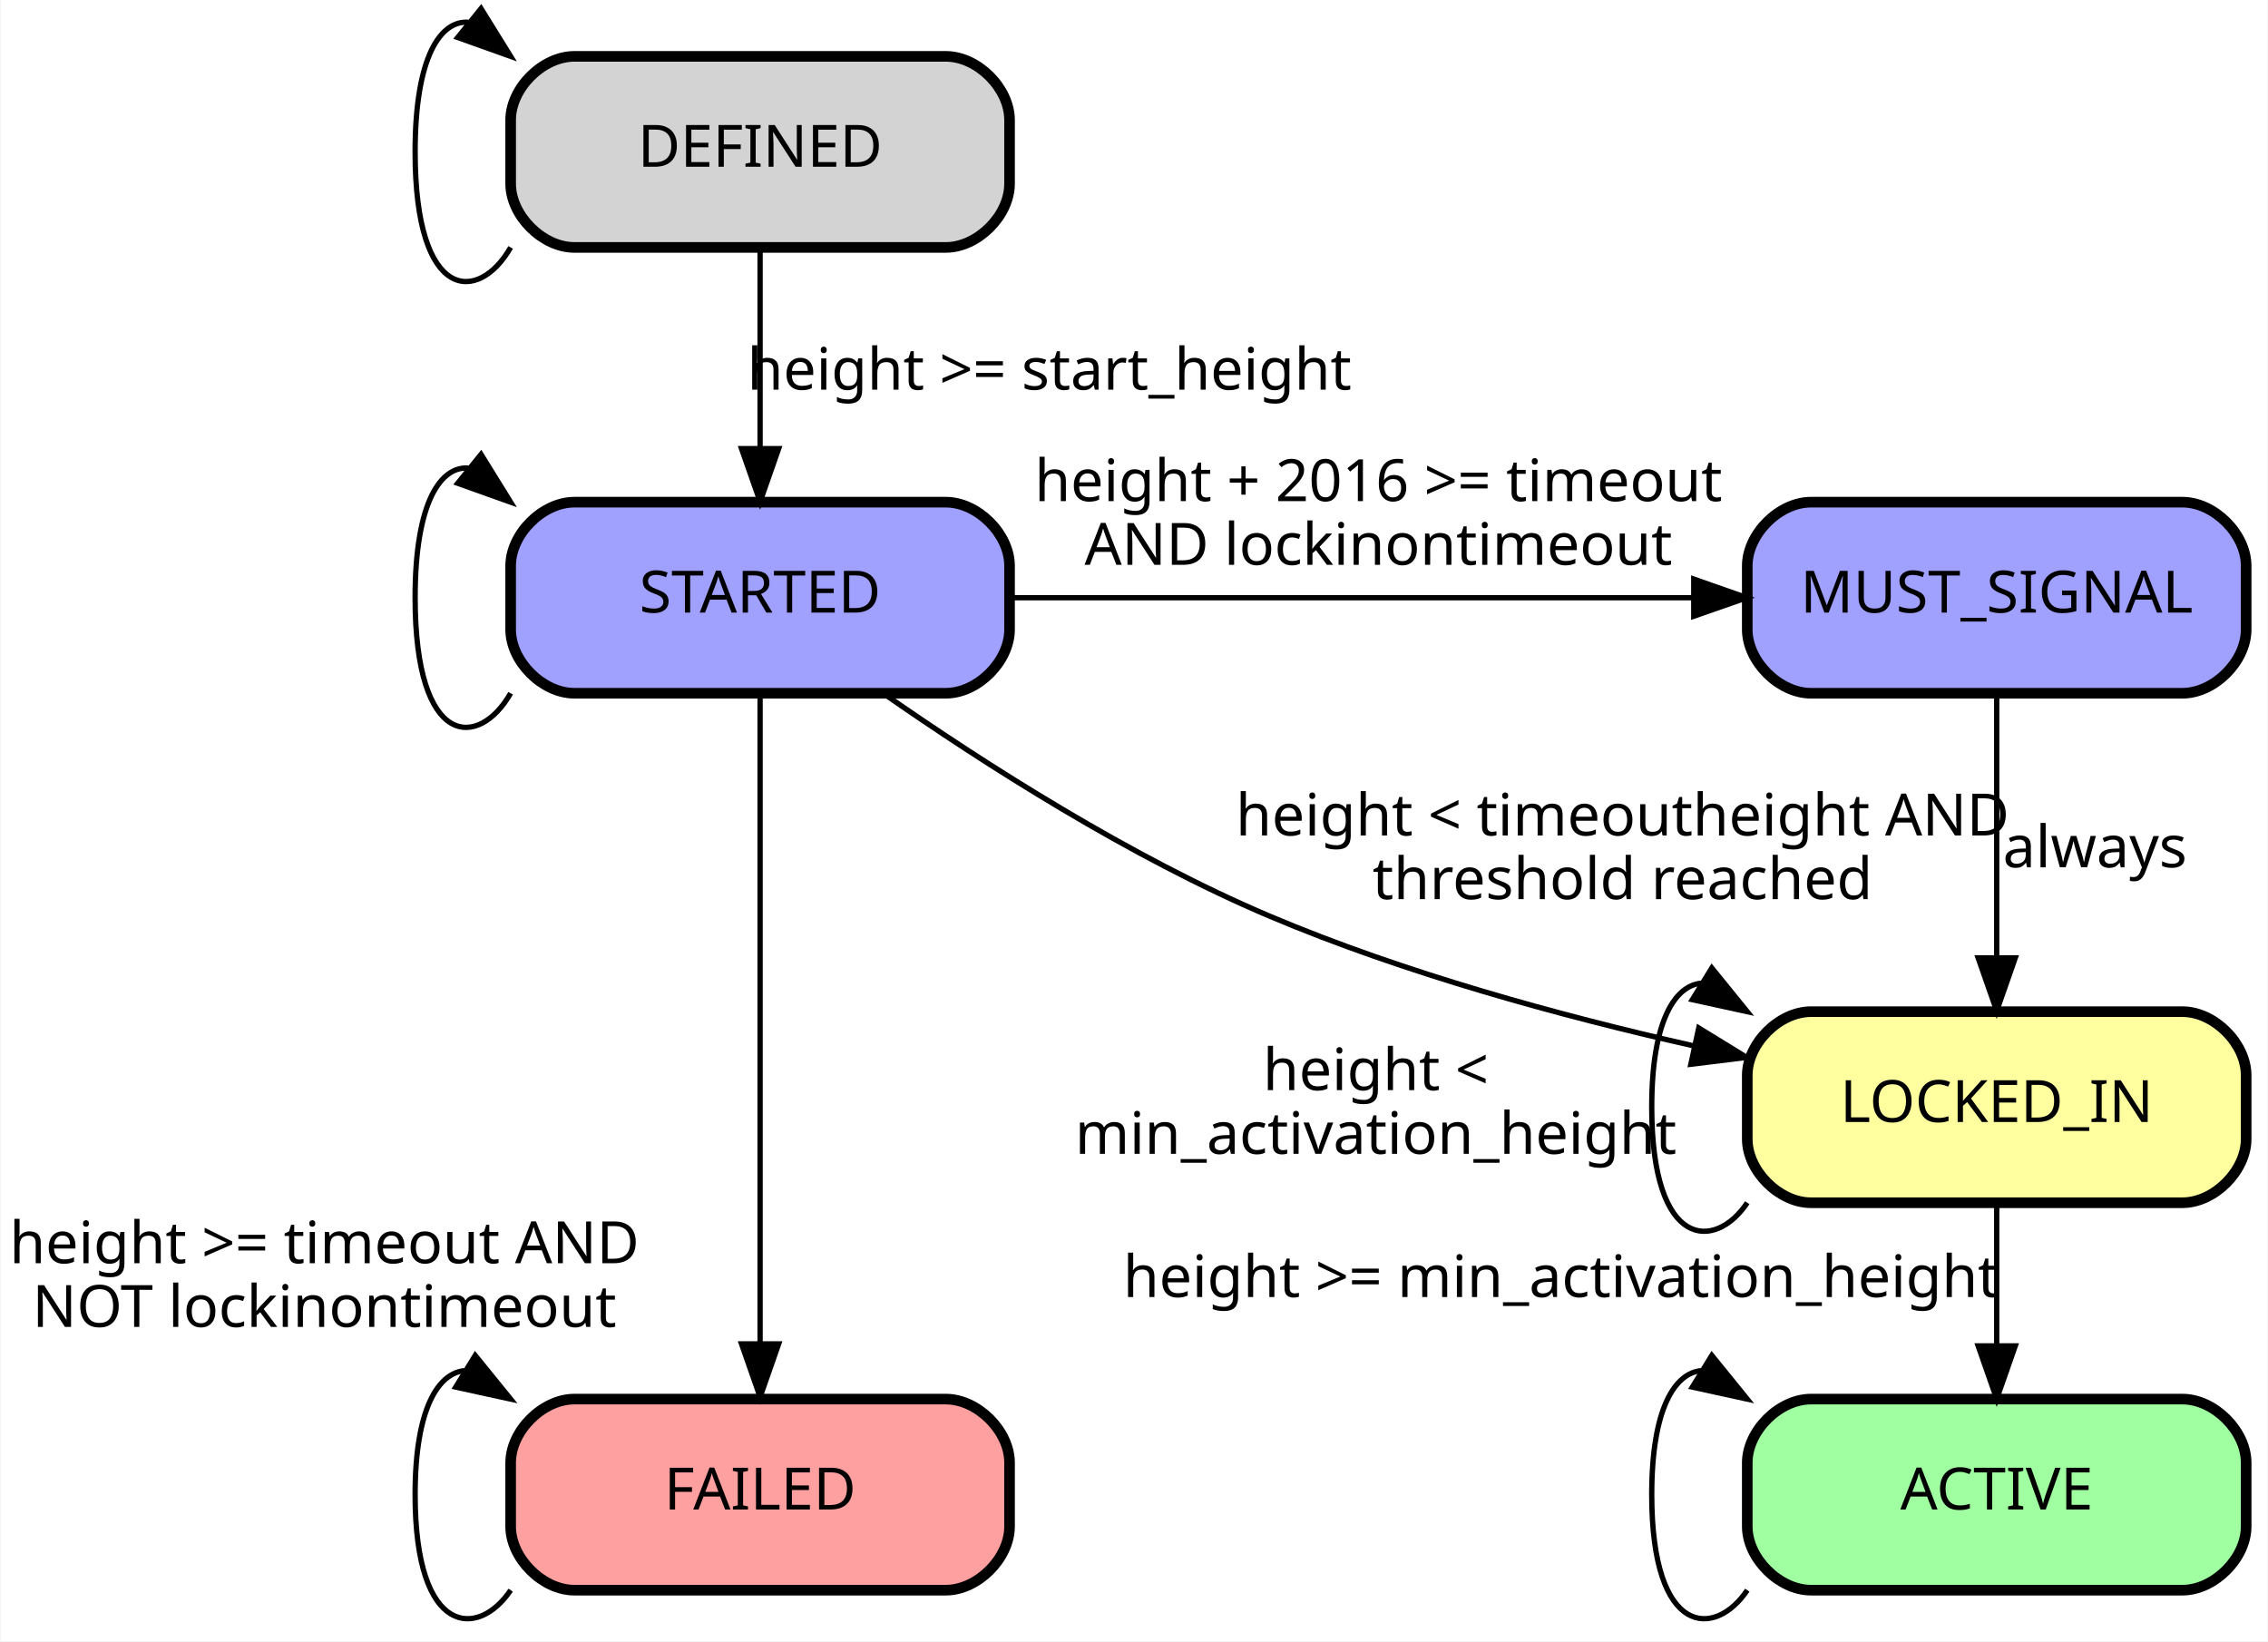
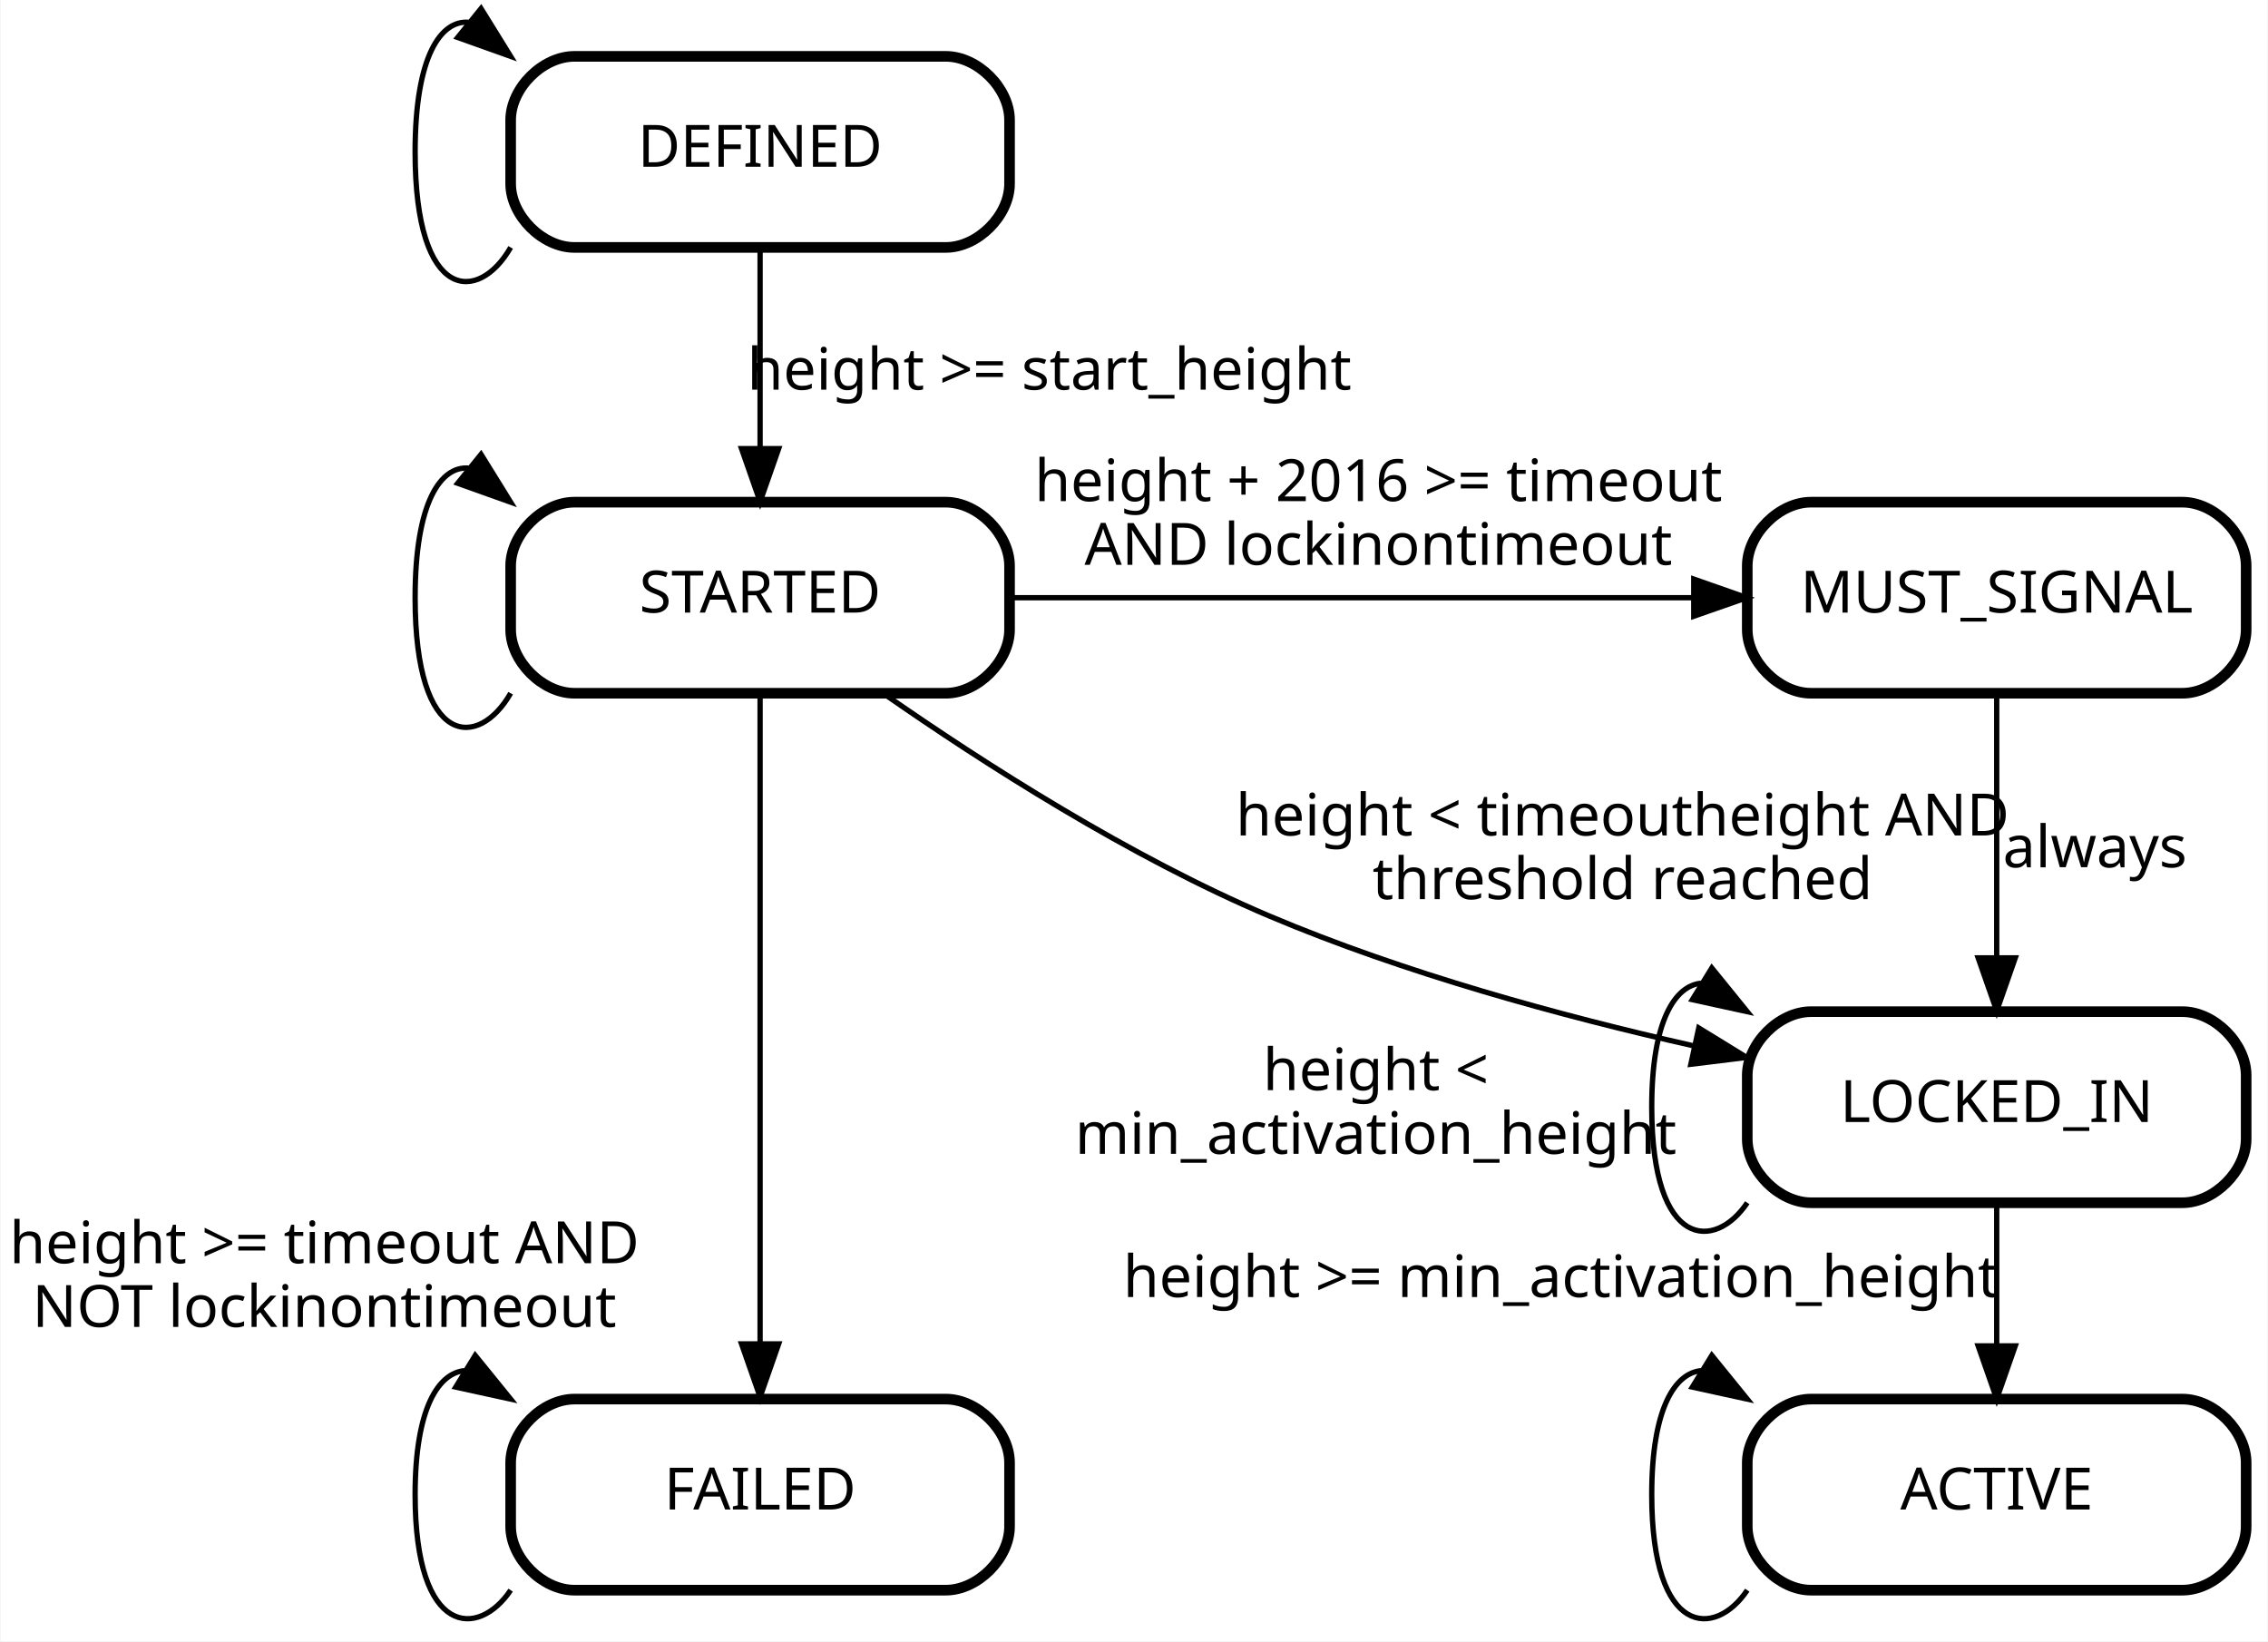
<svg xmlns="http://www.w3.org/2000/svg" width="427pt" height="309pt" viewBox="0.00 0.00 427.10 309.24">
  <g id="graph0" class="graph" transform="scale(1 1) rotate(0) translate(4 305.24)">
    <polygon fill="white" stroke="transparent" points="-4,4 -4,-305.24 423.1,-305.24 423.1,4 -4,4" />
    <g id="node1" class="node">
-       <path fill="lightgrey" stroke="black" stroke-width="2" d="M174.1,-294.62C174.1,-294.62 104.1,-294.62 104.1,-294.62 98.1,-294.62 92.1,-288.62 92.1,-282.62 92.1,-282.62 92.1,-270.62 92.1,-270.62 92.1,-264.62 98.1,-258.62 104.1,-258.62 104.1,-258.62 174.1,-258.62 174.1,-258.62 180.1,-258.62 186.1,-264.62 186.1,-270.62 186.1,-270.62 186.1,-282.62 186.1,-282.62 186.1,-288.62 180.1,-294.62 174.1,-294.62" />
+       <path fill="none" stroke="black" stroke-width="2" d="M174.1,-294.62C174.1,-294.62 104.1,-294.62 104.1,-294.62 98.1,-294.62 92.1,-288.62 92.1,-282.62 92.1,-282.62 92.1,-270.62 92.1,-270.62 92.1,-264.62 98.1,-258.62 104.1,-258.62 104.1,-258.62 174.1,-258.62 174.1,-258.62 180.1,-258.62 186.1,-264.62 186.1,-270.62 186.1,-270.62 186.1,-282.62 186.1,-282.62 186.1,-288.62 180.1,-294.62 174.1,-294.62" />
      <text text-anchor="middle" x="139.1" y="-273.82" font-family="lmtt" font-size="11.00">DEFINED</text>
    </g>
    <g id="edge9" class="edge">
      <path fill="none" stroke="black" d="M92.1,-258.62C86.1,-248.12 74.1,-248.12 74.1,-276.62 74.1,-294.88 79.03,-301.44 84.15,-301.04" />
      <polygon fill="black" stroke="black" points="86.52,-303.63 92.1,-294.62 82.12,-298.18 86.52,-303.63" />
    </g>
    <g id="node2" class="node">
-       <path fill="#a0a0ff" stroke="black" stroke-width="2" d="M174.1,-210.62C174.1,-210.62 104.1,-210.62 104.1,-210.62 98.1,-210.62 92.1,-204.62 92.1,-198.62 92.1,-198.62 92.1,-186.62 92.1,-186.62 92.1,-180.62 98.1,-174.62 104.1,-174.62 104.1,-174.62 174.1,-174.62 174.1,-174.62 180.1,-174.62 186.1,-180.62 186.1,-186.62 186.1,-186.62 186.1,-198.62 186.1,-198.62 186.1,-204.62 180.1,-210.62 174.1,-210.62" />
+       <path fill="none" stroke="black" stroke-width="2" d="M174.1,-210.62C174.1,-210.62 104.1,-210.62 104.1,-210.62 98.1,-210.62 92.1,-204.62 92.1,-198.62 92.1,-198.62 92.1,-186.62 92.1,-186.62 92.1,-180.62 98.1,-174.62 104.1,-174.62 104.1,-174.62 174.1,-174.62 174.1,-174.62 180.1,-174.62 186.1,-180.62 186.1,-186.62 186.1,-186.62 186.1,-198.62 186.1,-198.62 186.1,-204.62 180.1,-210.62 174.1,-210.62" />
      <text text-anchor="middle" x="139.1" y="-189.82" font-family="lmtt" font-size="11.00">STARTED</text>
    </g>
    <g id="edge1" class="edge">
      <path fill="none" stroke="black" d="M139.1,-258.23C139.1,-247.4 139.1,-233.23 139.1,-220.92" />
      <polygon fill="black" stroke="black" points="142.6,-220.71 139.1,-210.71 135.6,-220.71 142.6,-220.71" />
      <text text-anchor="middle" x="193.6" y="-231.82" font-family="lmtt" font-size="11.00"> height &gt;= start_height</text>
    </g>
    <g id="edge10" class="edge">
      <path fill="none" stroke="black" d="M92.1,-174.62C86.1,-164.12 74.1,-164.12 74.1,-192.62 74.1,-210.88 79.03,-217.44 84.15,-217.04" />
      <polygon fill="black" stroke="black" points="86.52,-219.63 92.1,-210.62 82.12,-214.18 86.52,-219.63" />
    </g>
    <g id="node3" class="node">
-       <path fill="#a0a0ff" stroke="black" stroke-width="2" d="M407.1,-210.62C407.1,-210.62 337.1,-210.62 337.1,-210.62 331.1,-210.62 325.1,-204.62 325.1,-198.62 325.1,-198.62 325.1,-186.62 325.1,-186.62 325.1,-180.62 331.1,-174.62 337.1,-174.62 337.1,-174.62 407.1,-174.62 407.1,-174.62 413.1,-174.62 419.1,-180.62 419.1,-186.62 419.1,-186.62 419.1,-198.62 419.1,-198.62 419.1,-204.62 413.1,-210.62 407.1,-210.62" />
+       <path fill="none" stroke="black" stroke-width="2" d="M407.1,-210.62C407.1,-210.62 337.1,-210.62 337.1,-210.62 331.1,-210.62 325.1,-204.62 325.1,-198.62 325.1,-198.62 325.1,-186.62 325.1,-186.62 325.1,-180.62 331.1,-174.62 337.1,-174.62 337.1,-174.62 407.1,-174.62 407.1,-174.62 413.1,-174.62 419.1,-180.62 419.1,-186.62 419.1,-186.62 419.1,-198.62 419.1,-198.62 419.1,-204.62 413.1,-210.62 407.1,-210.62" />
      <text text-anchor="middle" x="372.1" y="-189.82" font-family="lmtt" font-size="11.00">MUST_SIGNAL</text>
    </g>
    <g id="edge2" class="edge">
      <path fill="none" stroke="black" d="M186.25,-192.62C223.44,-192.62 275.45,-192.62 315,-192.62" />
      <polygon fill="black" stroke="black" points="315.02,-196.13 325.02,-192.62 315.02,-189.13 315.02,-196.13" />
      <text text-anchor="middle" x="255.6" y="-210.82" font-family="lmtt" font-size="11.00">height + 2016 &gt;= timeout</text>
      <text text-anchor="middle" x="255.6" y="-198.82" font-family="lmtt" font-size="11.00">AND lockinontimeout</text>
    </g>
    <g id="node4" class="node">
-       <path fill="#ffa0a0" stroke="black" stroke-width="2" d="M174.1,-41.62C174.1,-41.62 104.1,-41.62 104.1,-41.62 98.1,-41.62 92.1,-35.62 92.1,-29.62 92.1,-29.62 92.1,-17.62 92.1,-17.62 92.1,-11.62 98.1,-5.62 104.1,-5.62 104.1,-5.62 174.1,-5.62 174.1,-5.62 180.1,-5.62 186.1,-11.62 186.1,-17.62 186.1,-17.62 186.1,-29.63 186.1,-29.63 186.1,-35.62 180.1,-41.62 174.1,-41.62" />
+       <path fill="none" stroke="black" stroke-width="2" d="M174.1,-41.62C174.1,-41.62 104.1,-41.62 104.1,-41.62 98.1,-41.62 92.1,-35.62 92.1,-29.62 92.1,-29.62 92.1,-17.62 92.1,-17.62 92.1,-11.62 98.1,-5.62 104.1,-5.62 104.1,-5.62 174.1,-5.62 174.1,-5.62 180.1,-5.62 186.1,-11.62 186.1,-17.62 186.1,-17.62 186.1,-29.63 186.1,-29.63 186.1,-35.62 180.1,-41.62 174.1,-41.62" />
      <text text-anchor="middle" x="139.1" y="-20.82" font-family="lmtt" font-size="11.00">FAILED</text>
    </g>
    <g id="edge3" class="edge">
      <path fill="none" stroke="black" d="M139.1,-174.38C139.1,-145.51 139.1,-87.13 139.1,-52.4" />
      <polygon fill="black" stroke="black" points="142.6,-52.02 139.1,-42.02 135.6,-52.02 142.6,-52.02" />
      <text text-anchor="middle" x="57" y="-67.22" font-family="lmtt" font-size="11.00"> height &gt;= timeout AND</text>
      <text text-anchor="middle" x="57" y="-55.22" font-family="lmtt" font-size="11.00">NOT lockinontimeout</text>
    </g>
    <g id="node5" class="node">
-       <path fill="#ffffa0" stroke="black" stroke-width="2" d="M407.1,-114.62C407.1,-114.62 337.1,-114.62 337.1,-114.62 331.1,-114.62 325.1,-108.62 325.1,-102.62 325.1,-102.62 325.1,-90.62 325.1,-90.62 325.1,-84.62 331.1,-78.62 337.1,-78.62 337.1,-78.62 407.1,-78.62 407.1,-78.62 413.1,-78.62 419.1,-84.62 419.1,-90.62 419.1,-90.62 419.1,-102.62 419.1,-102.62 419.1,-108.62 413.1,-114.62 407.1,-114.62" />
+       <path fill="none" stroke="black" stroke-width="2" d="M407.1,-114.62C407.1,-114.62 337.1,-114.62 337.1,-114.62 331.1,-114.62 325.1,-108.62 325.1,-102.62 325.1,-102.62 325.1,-90.62 325.1,-90.62 325.1,-84.62 331.1,-78.62 337.1,-78.62 337.1,-78.62 407.1,-78.62 407.1,-78.62 413.1,-78.62 419.1,-84.62 419.1,-90.62 419.1,-90.62 419.1,-102.62 419.1,-102.62 419.1,-108.62 413.1,-114.62 407.1,-114.62" />
      <text text-anchor="middle" x="372.1" y="-93.83" font-family="lmtt" font-size="11.00">LOCKED_IN</text>
    </g>
    <g id="edge6" class="edge">
      <path fill="none" stroke="black" d="M162.48,-174.48C181.28,-161.39 208.8,-143.76 235.1,-132.62 260.44,-121.9 289.84,-113.85 314.9,-108.2" />
      <polygon fill="black" stroke="black" points="315.96,-111.55 324.99,-106 314.47,-104.71 315.96,-111.55" />
      <text text-anchor="middle" x="301.6" y="-147.82" font-family="lmtt" font-size="11.00">height &lt; timeoutheight AND</text>
      <text text-anchor="middle" x="301.6" y="-135.82" font-family="lmtt" font-size="11.00">threshold reached</text>
    </g>
    <g id="edge5" class="edge">
      <path fill="none" stroke="black" d="M372.1,-174.38C372.1,-160.6 372.1,-141.02 372.1,-125.09" />
      <polygon fill="black" stroke="black" points="375.6,-124.76 372.1,-114.76 368.6,-124.76 375.6,-124.76" />
      <text text-anchor="middle" x="390.6" y="-141.82" font-family="lmtt" font-size="11.00"> always</text>
    </g>
    <g id="edge12" class="edge">
      <path fill="none" stroke="black" d="M92.1,-5.62C86.1,3.38 74.1,3.38 74.1,-23.62 74.1,-40.08 78.56,-46.51 83.4,-46.98" />
      <polygon fill="black" stroke="black" points="85.42,-49.85 92.1,-41.62 81.75,-43.88 85.42,-49.85" />
    </g>
    <g id="edge7" class="edge">
      <path fill="none" stroke="black" d="M325.1,-78.62C319.1,-69.62 307.1,-69.62 307.1,-96.62 307.1,-113.08 311.56,-119.51 316.4,-119.98" />
      <polygon fill="black" stroke="black" points="318.42,-122.85 325.1,-114.62 314.75,-116.88 318.42,-122.85" />
      <text text-anchor="middle" x="255.1" y="-99.83" font-family="lmtt" font-size="11.00">height &lt;</text>
      <text text-anchor="middle" x="255.1" y="-87.83" font-family="lmtt" font-size="11.00">min_activation_height</text>
    </g>
    <g id="node6" class="node">
-       <path fill="#a0ffa0" stroke="black" stroke-width="2" d="M407.1,-41.62C407.1,-41.62 337.1,-41.62 337.1,-41.62 331.1,-41.62 325.1,-35.62 325.1,-29.62 325.1,-29.62 325.1,-17.62 325.1,-17.62 325.1,-11.62 331.1,-5.62 337.1,-5.62 337.1,-5.62 407.1,-5.62 407.1,-5.62 413.1,-5.62 419.1,-11.62 419.1,-17.62 419.1,-17.62 419.1,-29.63 419.1,-29.63 419.1,-35.62 413.1,-41.62 407.1,-41.62" />
+       <path fill="none" stroke="black" stroke-width="2" d="M407.1,-41.62C407.1,-41.62 337.1,-41.62 337.1,-41.62 331.1,-41.62 325.1,-35.62 325.1,-29.62 325.1,-29.62 325.1,-17.62 325.1,-17.62 325.1,-11.62 331.1,-5.62 337.1,-5.62 337.1,-5.62 407.1,-5.62 407.1,-5.62 413.1,-5.62 419.1,-11.62 419.1,-17.62 419.1,-17.62 419.1,-29.63 419.1,-29.63 419.1,-35.62 413.1,-41.62 407.1,-41.62" />
      <text text-anchor="middle" x="372.1" y="-20.82" font-family="lmtt" font-size="11.00">ACTIVE</text>
    </g>
    <g id="edge4" class="edge">
      <path fill="none" stroke="black" d="M372.1,-78.44C372.1,-70.41 372.1,-60.67 372.1,-51.69" />
      <polygon fill="black" stroke="black" points="375.6,-51.65 372.1,-41.65 368.6,-51.65 375.6,-51.65" />
      <text text-anchor="middle" x="290" y="-60.85" font-family="lmtt" font-size="11.00">height &gt;= min_activation_height</text>
    </g>
    <g id="edge11" class="edge">
      <path fill="none" stroke="black" d="M325.1,-5.62C319.1,3.38 307.1,3.38 307.1,-23.62 307.1,-40.08 311.56,-46.51 316.4,-46.98" />
      <polygon fill="black" stroke="black" points="318.42,-49.85 325.1,-41.62 314.75,-43.88 318.42,-49.85" />
    </g>
  </g>
</svg>
